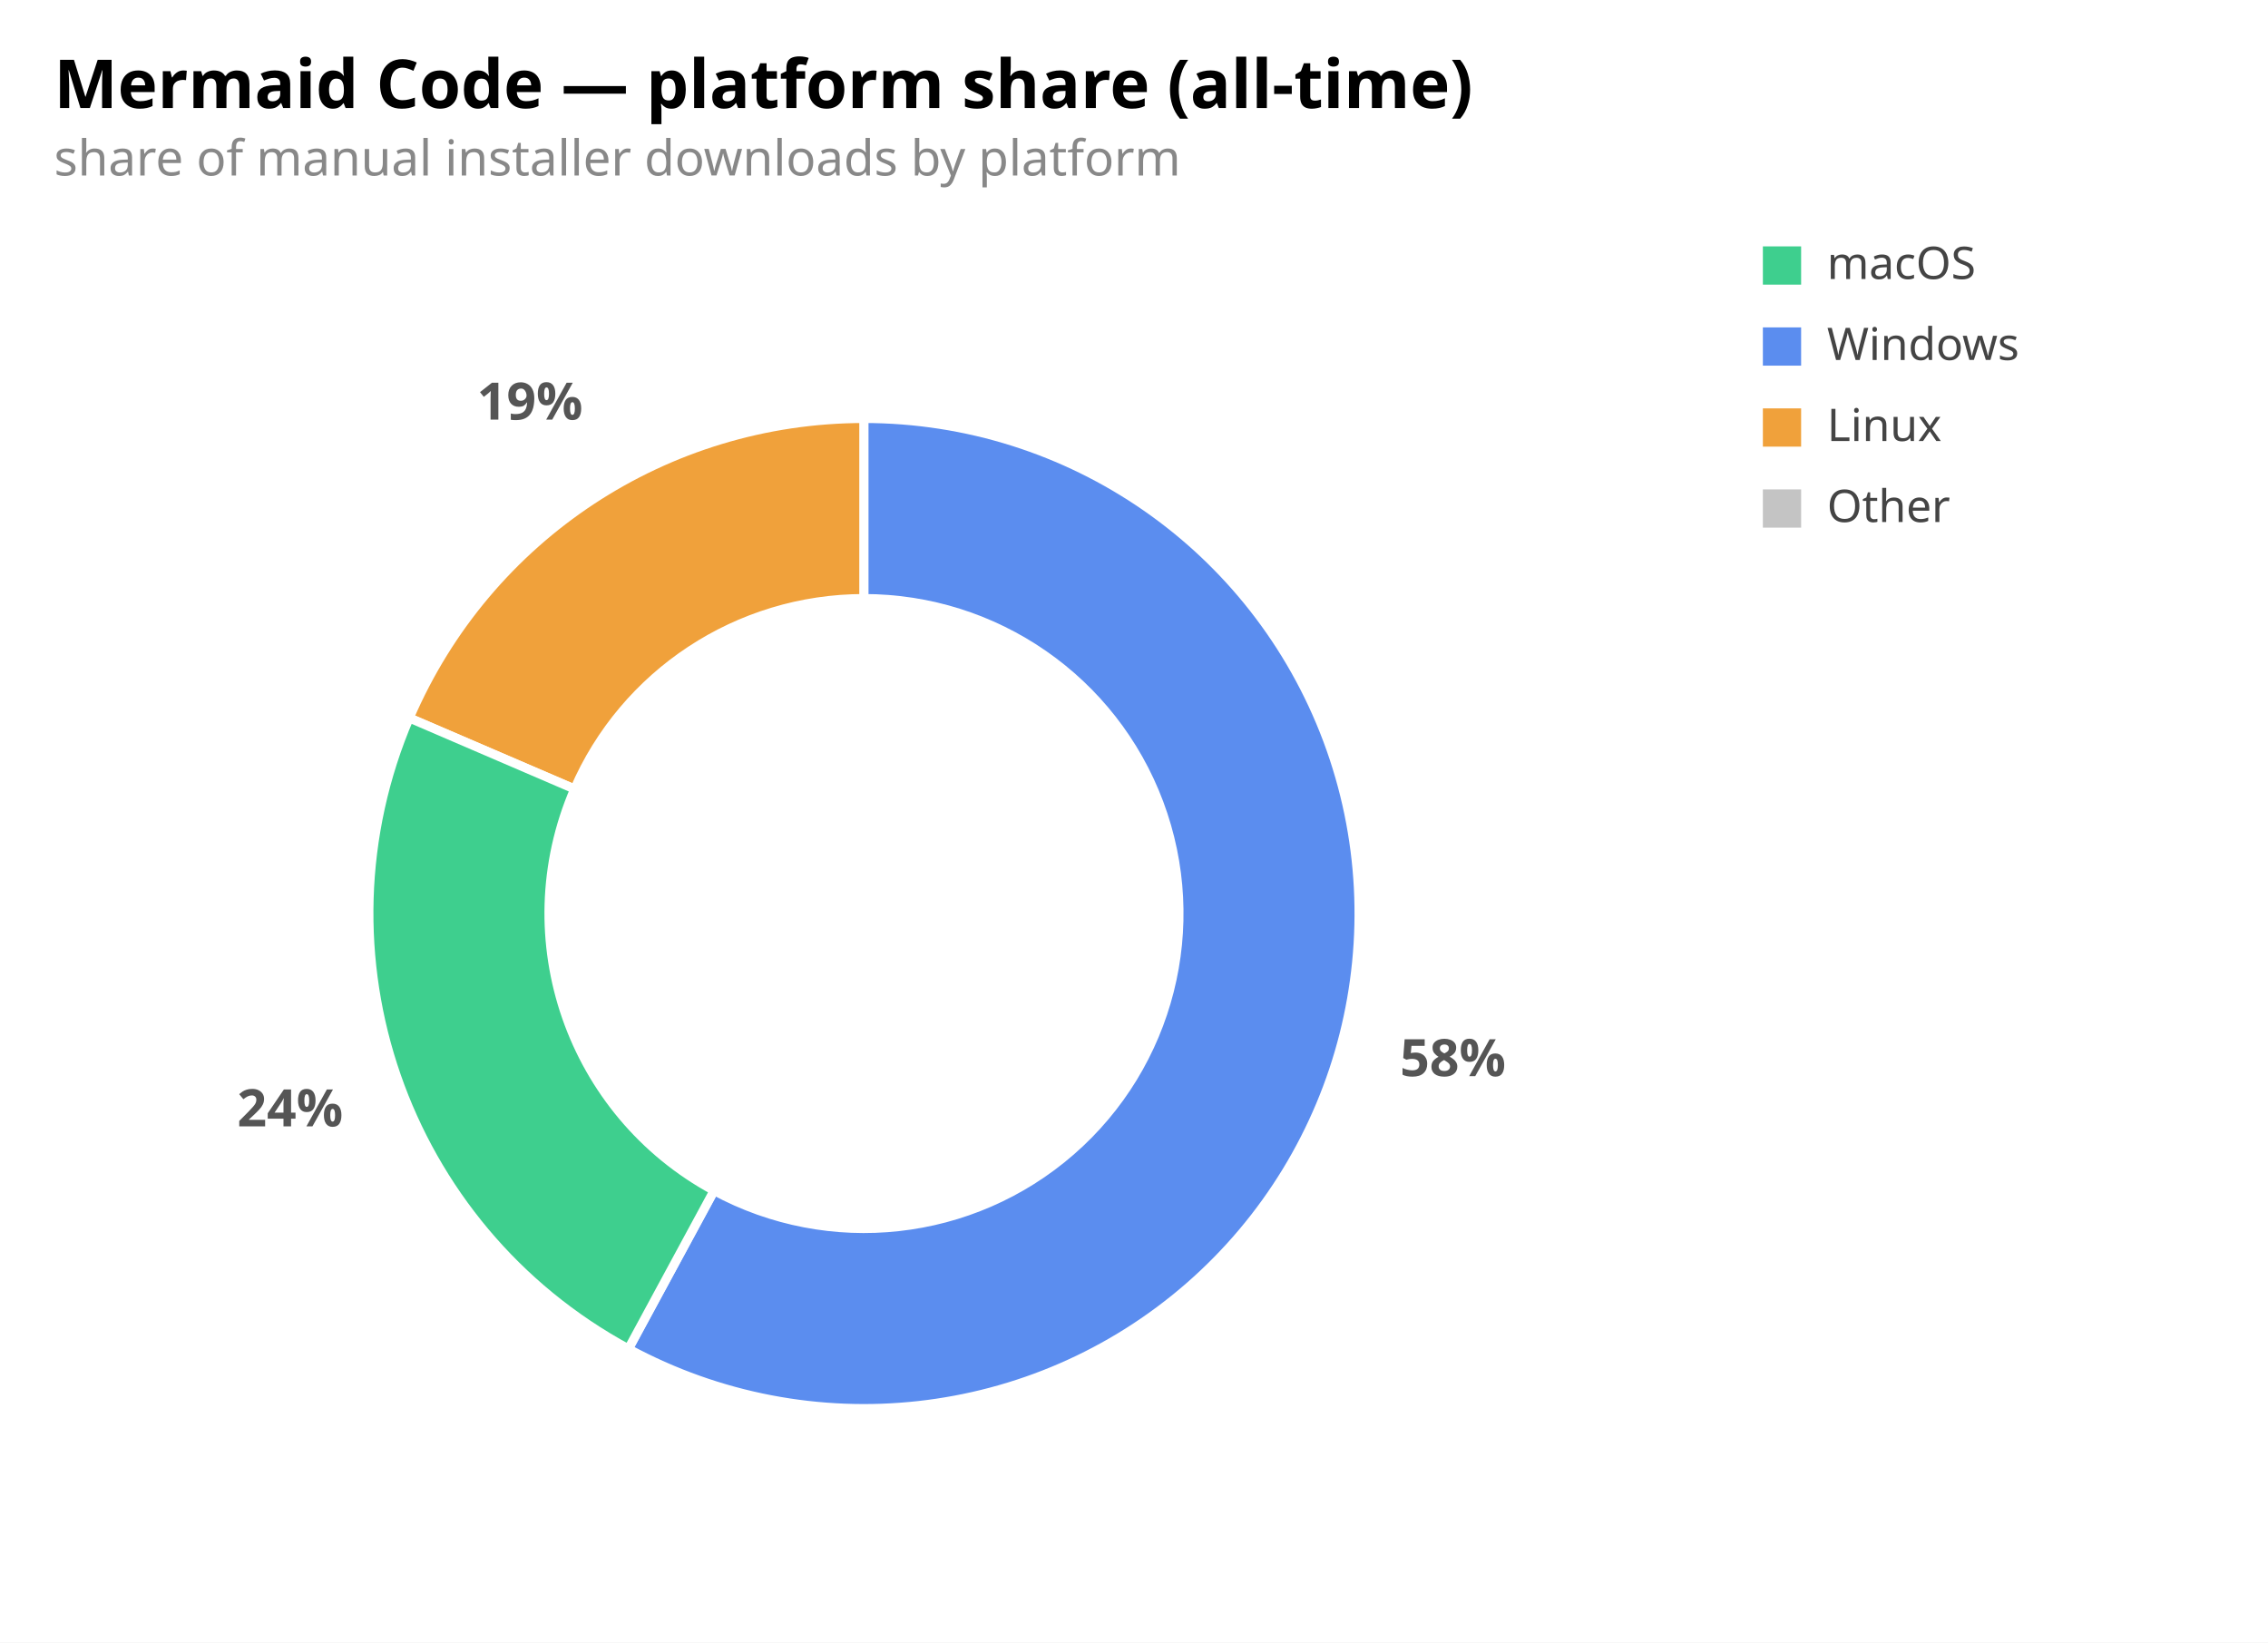
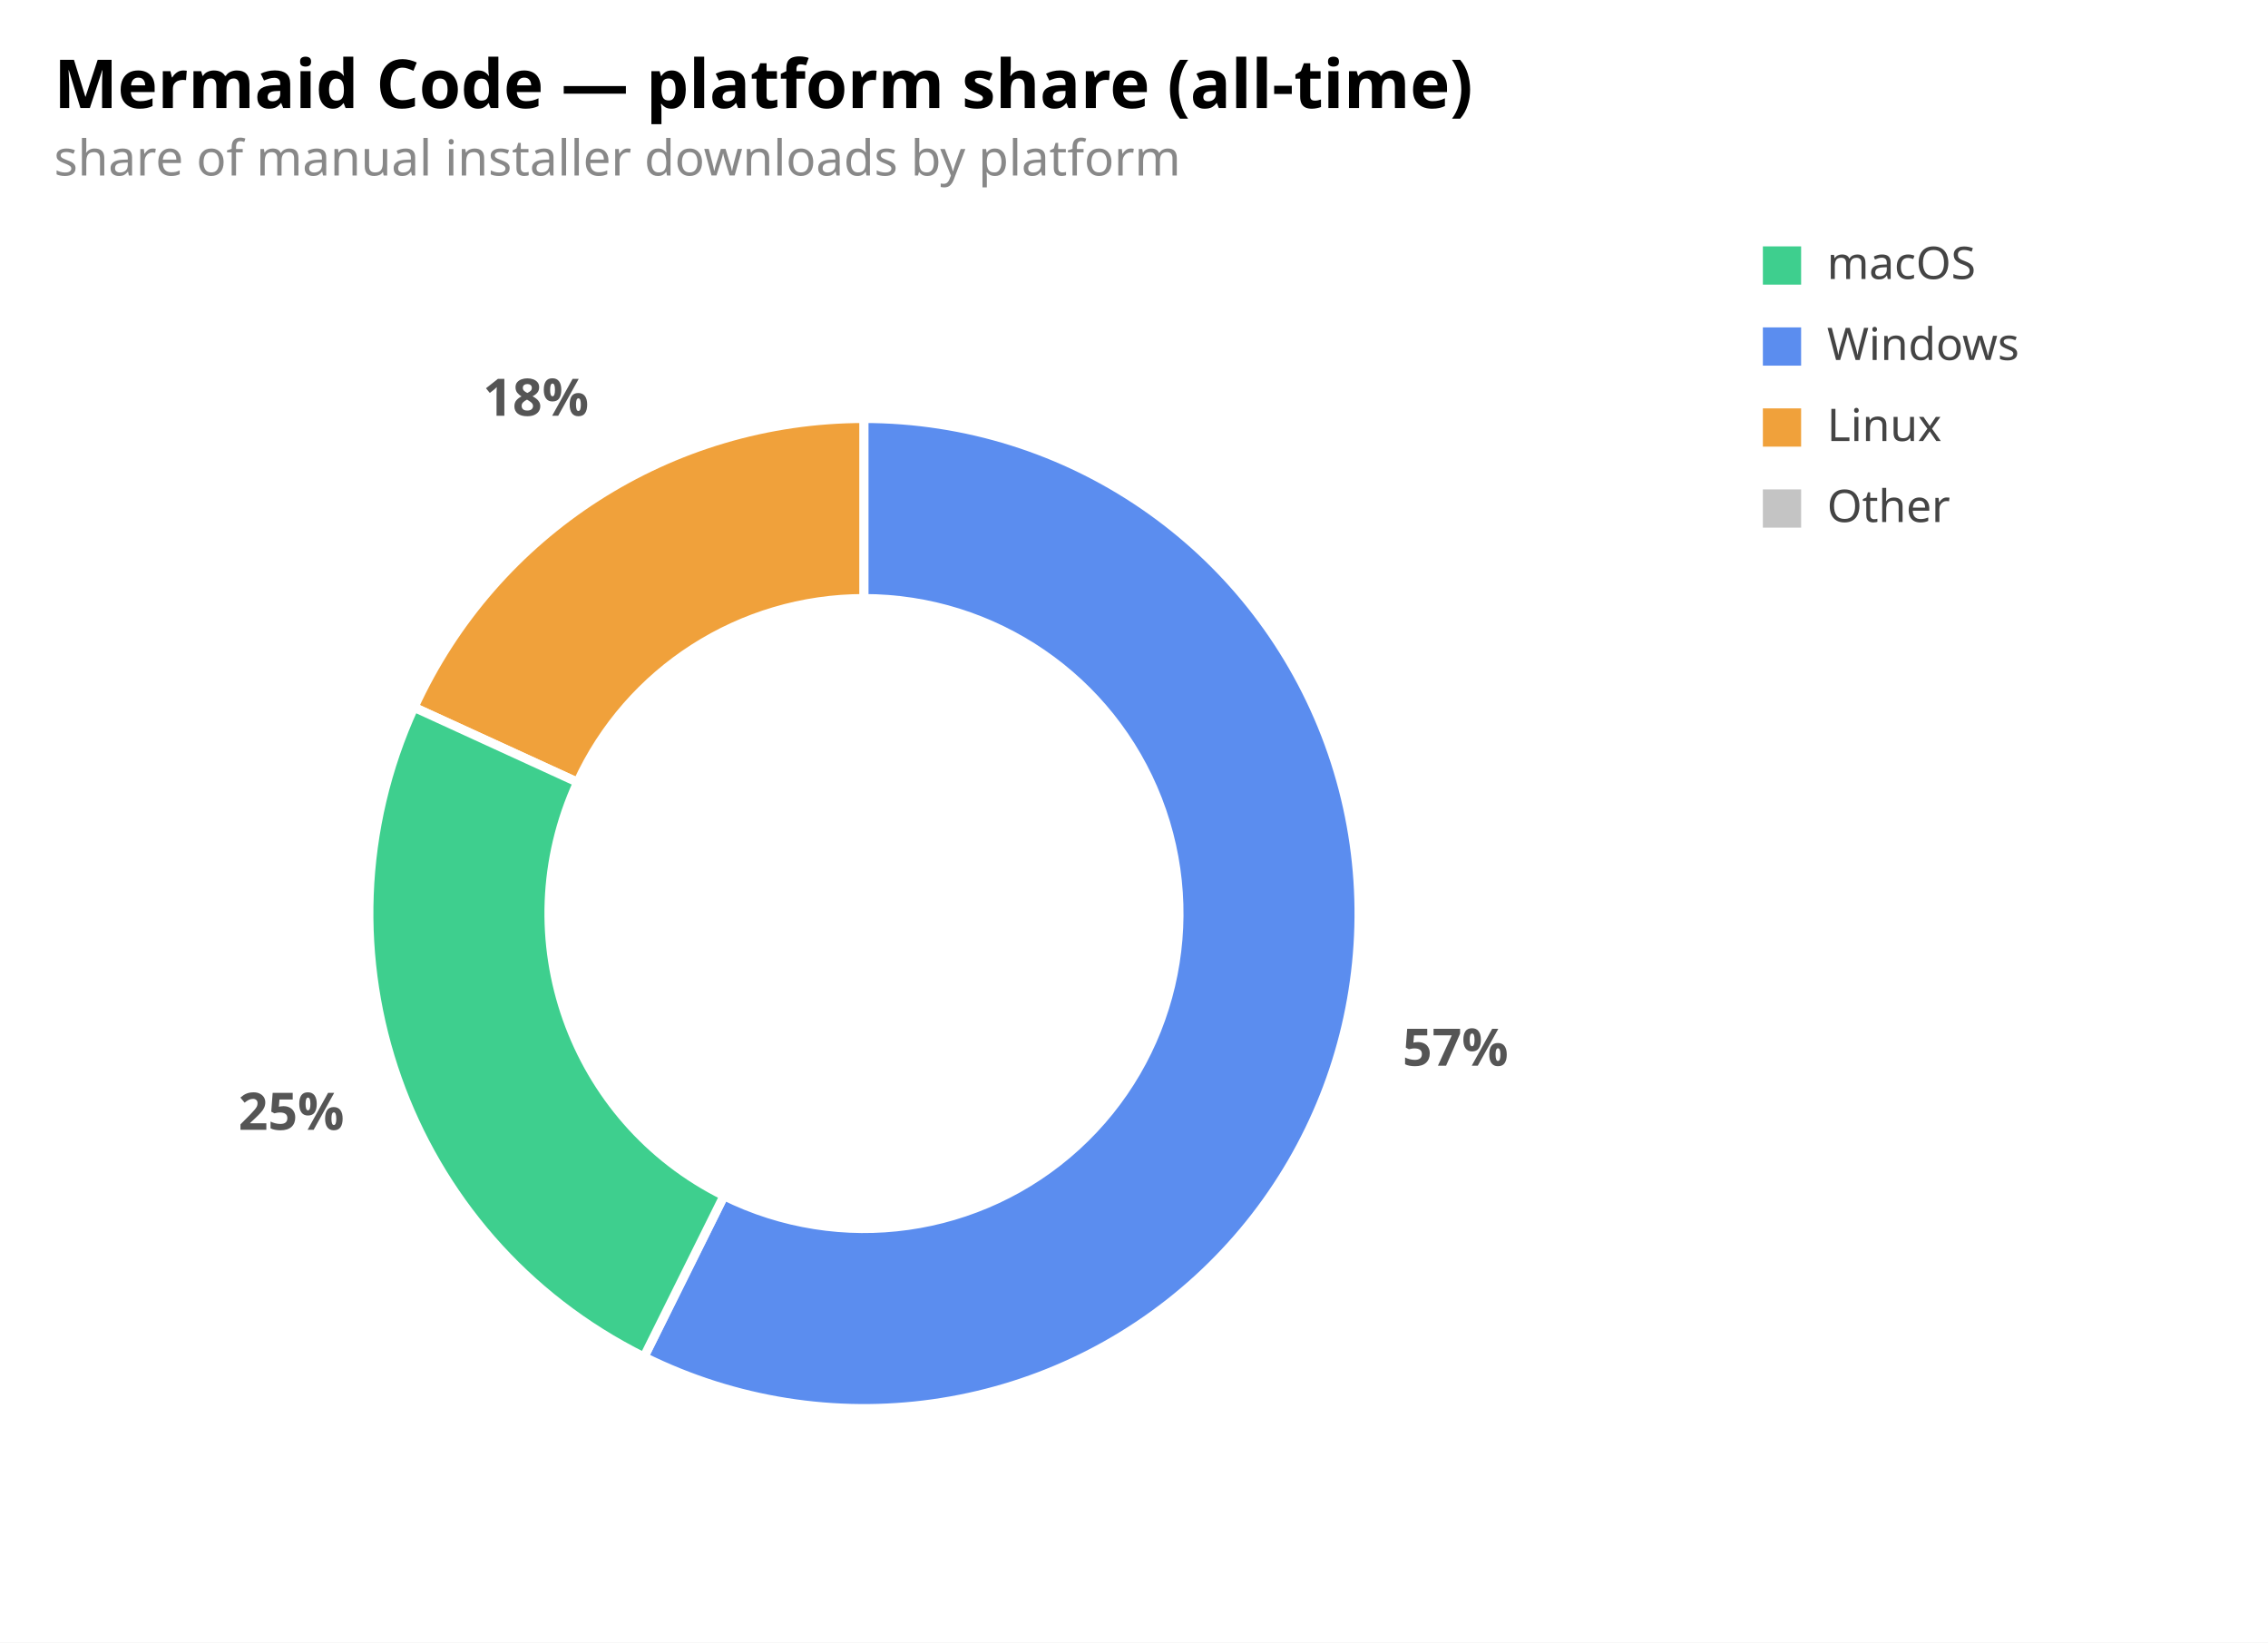
<svg xmlns="http://www.w3.org/2000/svg" version="1.1" class="marks" width="504" height="365" viewBox="0 0 504 365">
  <rect width="504" height="365" fill="white" />
  <g fill="none" stroke-miterlimit="4" transform="translate(12,53)">
    <g class="mark-group role-frame root" role="graphics-object" aria-roledescription="group mark container">
      <g transform="translate(0,0)">
        <path class="background" aria-hidden="true" d="M0,0h360v300h-360Z" />
        <g>
          <g class="mark-arc role-mark layer_0_marks" role="graphics-object" aria-roledescription="arc mark container">
-             <path aria-label="downloads: 81; platform: Linux" role="graphics-symbol" aria-roledescription="arc mark" transform="translate(180,150)" d="M0,-110A110,110,0,0,0,-101.05,-43.461L-64.305,-27.657A70,70,0,0,1,0,-70Z" fill="#f0a13b" stroke="white" stroke-width="2" />
-             <path aria-label="downloads: 253; platform: Windows" role="graphics-symbol" aria-roledescription="arc mark" transform="translate(180,150)" d="M-52.354,96.742A110,110,0,1,0,0,-110L0,-70A70,70,0,1,1,-33.316,61.563Z" fill="#5b8def" stroke="white" stroke-width="2" />
-             <path aria-label="downloads: 103; platform: macOS" role="graphics-symbol" aria-roledescription="arc mark" transform="translate(180,150)" d="M-101.05,-43.461A110,110,0,0,0,-52.354,96.742L-33.316,61.563A70,70,0,0,1,-64.305,-27.657Z" fill="#3ecf8e" stroke="white" stroke-width="2" />
+             <path aria-label="downloads: 83; platform: Linux" role="graphics-symbol" aria-roledescription="arc mark" transform="translate(180,150)" d="M0,-110A110,110,0,0,0,-100.002,-45.821L-63.638,-29.159A70,70,0,0,1,0,-70Z" fill="#f0a13b" stroke="white" stroke-width="2" />
+             <path aria-label="downloads: 262; platform: Windows" role="graphics-symbol" aria-roledescription="arc mark" transform="translate(180,150)" d="M-48.892,98.537A110,110,0,1,0,0,-110L0,-70A70,70,0,1,1,-31.113,62.706Z" fill="#5b8def" stroke="white" stroke-width="2" />
+             <path aria-label="downloads: 112; platform: macOS" role="graphics-symbol" aria-roledescription="arc mark" transform="translate(180,150)" d="M-100.002,-45.821A110,110,0,0,0,-48.892,98.537L-31.113,62.706A70,70,0,0,1,-63.638,-29.159Z" fill="#3ecf8e" stroke="white" stroke-width="2" />
          </g>
          <g class="mark-text role-mark layer_1_marks" role="graphics-object" aria-roledescription="text mark container">
-             <text aria-label="downloads: 81; platform: Linux; frac: 19%" role="graphics-symbol" aria-roledescription="text mark" text-anchor="middle" transform="translate(105.7562,40.24867)" font-family="sans-serif" font-size="11.5px" font-weight="600" fill="#555" opacity="1">19%</text>
-             <text aria-label="downloads: 253; platform: Windows; frac: 58%" role="graphics-symbol" aria-roledescription="text mark" text-anchor="middle" transform="translate(310.869,186.1405)" font-family="sans-serif" font-size="11.5px" font-weight="600" fill="#555" opacity="1">58%</text>
-             <text aria-label="downloads: 103; platform: macOS; frac: 24%" role="graphics-symbol" aria-roledescription="text mark" text-anchor="middle" transform="translate(52.47306,197.2931)" font-family="sans-serif" font-size="11.5px" font-weight="600" fill="#555" opacity="1">24%</text>
+             <text aria-label="downloads: 83; platform: Linux; frac: 18%" role="graphics-symbol" aria-roledescription="text mark" text-anchor="middle" transform="translate(107.0845,39.38518)" font-family="sans-serif" font-size="11.5px" font-weight="600" fill="#555" opacity="1">18%</text>
+             <text aria-label="downloads: 262; platform: Windows; frac: 57%" role="graphics-symbol" aria-roledescription="text mark" text-anchor="middle" transform="translate(311.436,183.8153)" font-family="sans-serif" font-size="11.5px" font-weight="600" fill="#555" opacity="1">57%</text>
+             <text aria-label="downloads: 112; platform: macOS; frac: 25%" role="graphics-symbol" aria-roledescription="text mark" text-anchor="middle" transform="translate(52.74082,198.0566)" font-family="sans-serif" font-size="11.5px" font-weight="600" fill="#555" opacity="1">25%</text>
          </g>
          <g class="mark-group role-legend" role="graphics-symbol" aria-roledescription="legend" aria-label="Symbol legend for fill color with 4 values: macOS, Windows, Linux, Other">
            <g transform="translate(378,0)">
              <path class="background" aria-hidden="true" d="M0,0h72v68h-72Z" pointer-events="none" />
              <g>
                <g class="mark-group role-legend-entry">
                  <g transform="translate(0,0)">
                    <path class="background" aria-hidden="true" d="M0,0h0v0h0Z" pointer-events="none" />
                    <g>
                      <g class="mark-group role-scope" role="graphics-object" aria-roledescription="group mark container">
                        <g transform="translate(0,0)">
                          <path class="background" aria-hidden="true" d="M0,0h72v14h-72Z" pointer-events="none" opacity="1" />
                          <g>
                            <g class="mark-symbol role-legend-symbol" pointer-events="none">
                              <path transform="translate(6,6)" d="M-5,-5h10v10h-10Z" fill="#3ecf8e" stroke="white" stroke-width="1.5" opacity="1" />
                            </g>
                            <g class="mark-text role-legend-label" pointer-events="none">
                              <text text-anchor="start" transform="translate(16,9)" font-family="sans-serif" font-size="10px" fill="#444" opacity="1">macOS</text>
                            </g>
                          </g>
                          <path class="foreground" aria-hidden="true" d="" pointer-events="none" display="none" />
                        </g>
                        <g transform="translate(0,18)">
                          <path class="background" aria-hidden="true" d="M0,0h72v14h-72Z" pointer-events="none" opacity="1" />
                          <g>
                            <g class="mark-symbol role-legend-symbol" pointer-events="none">
                              <path transform="translate(6,6)" d="M-5,-5h10v10h-10Z" fill="#5b8def" stroke="white" stroke-width="1.5" opacity="1" />
                            </g>
                            <g class="mark-text role-legend-label" pointer-events="none">
                              <text text-anchor="start" transform="translate(16,9)" font-family="sans-serif" font-size="10px" fill="#444" opacity="1">Windows</text>
                            </g>
                          </g>
                          <path class="foreground" aria-hidden="true" d="" pointer-events="none" display="none" />
                        </g>
                        <g transform="translate(0,36)">
                          <path class="background" aria-hidden="true" d="M0,0h72v14h-72Z" pointer-events="none" opacity="1" />
                          <g>
                            <g class="mark-symbol role-legend-symbol" pointer-events="none">
                              <path transform="translate(6,6)" d="M-5,-5h10v10h-10Z" fill="#f0a13b" stroke="white" stroke-width="1.5" opacity="1" />
                            </g>
                            <g class="mark-text role-legend-label" pointer-events="none">
                              <text text-anchor="start" transform="translate(16,9)" font-family="sans-serif" font-size="10px" fill="#444" opacity="1">Linux</text>
                            </g>
                          </g>
                          <path class="foreground" aria-hidden="true" d="" pointer-events="none" display="none" />
                        </g>
                        <g transform="translate(0,54)">
                          <path class="background" aria-hidden="true" d="M0,0h72v14h-72Z" pointer-events="none" opacity="1" />
                          <g>
                            <g class="mark-symbol role-legend-symbol" pointer-events="none">
                              <path transform="translate(6,6)" d="M-5,-5h10v10h-10Z" fill="#c4c4c4" stroke="white" stroke-width="1.5" opacity="1" />
                            </g>
                            <g class="mark-text role-legend-label" pointer-events="none">
                              <text text-anchor="start" transform="translate(16,9)" font-family="sans-serif" font-size="10px" fill="#444" opacity="1">Other</text>
                            </g>
                          </g>
                          <path class="foreground" aria-hidden="true" d="" pointer-events="none" display="none" />
                        </g>
                      </g>
                    </g>
                    <path class="foreground" aria-hidden="true" d="" pointer-events="none" display="none" />
                  </g>
                </g>
              </g>
              <path class="foreground" aria-hidden="true" d="" pointer-events="none" display="none" />
            </g>
          </g>
          <g class="mark-group role-title">
            <g transform="translate(0,-41)">
              <path class="background" aria-hidden="true" d="M0,0h0v0h0Z" pointer-events="none" />
              <g>
                <g class="mark-text role-title-text" role="graphics-symbol" aria-roledescription="title" aria-label="Title text 'Mermaid Code — platform share (all-time)'" pointer-events="none">
                  <text text-anchor="start" transform="translate(0,12)" font-family="sans-serif" font-size="15px" font-weight="600" fill="#000" opacity="1">Mermaid Code — platform share (all-time)</text>
                </g>
                <g class="mark-text role-title-subtitle" role="graphics-symbol" aria-roledescription="subtitle" aria-label="Subtitle text 'share of manual installer downloads by platform'" pointer-events="none">
                  <text text-anchor="start" transform="translate(0,27)" font-family="sans-serif" font-size="11px" fill="#888" opacity="1">share of manual installer downloads by platform</text>
                </g>
              </g>
              <path class="foreground" aria-hidden="true" d="" pointer-events="none" display="none" />
            </g>
          </g>
        </g>
        <path class="foreground" aria-hidden="true" d="" display="none" />
      </g>
    </g>
  </g>
</svg>
